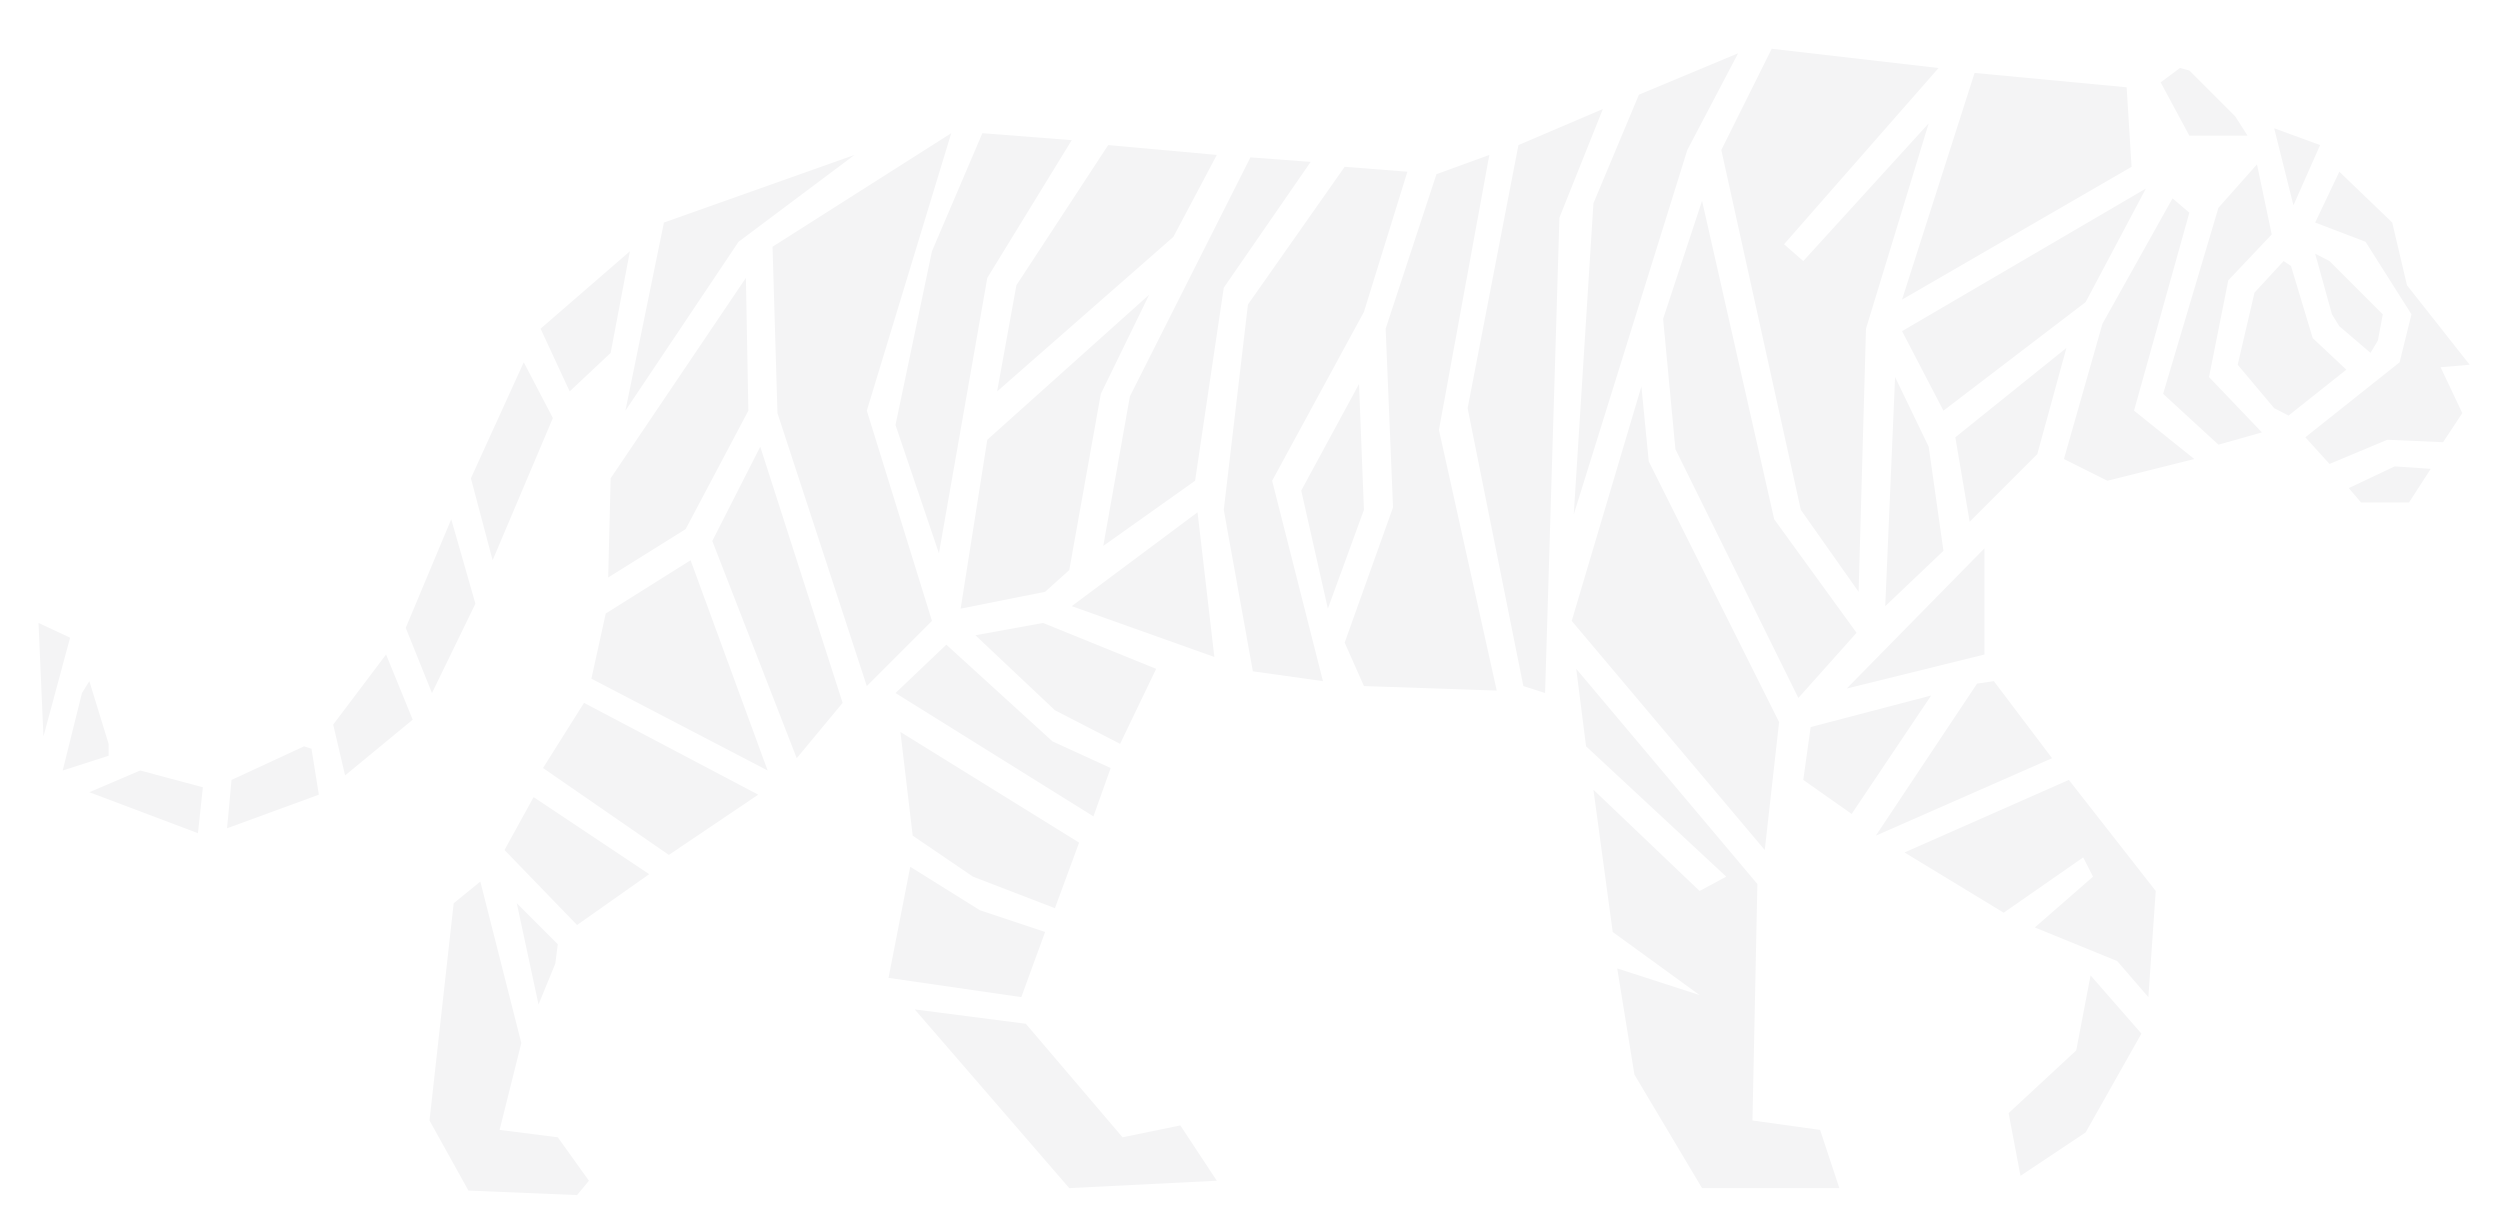
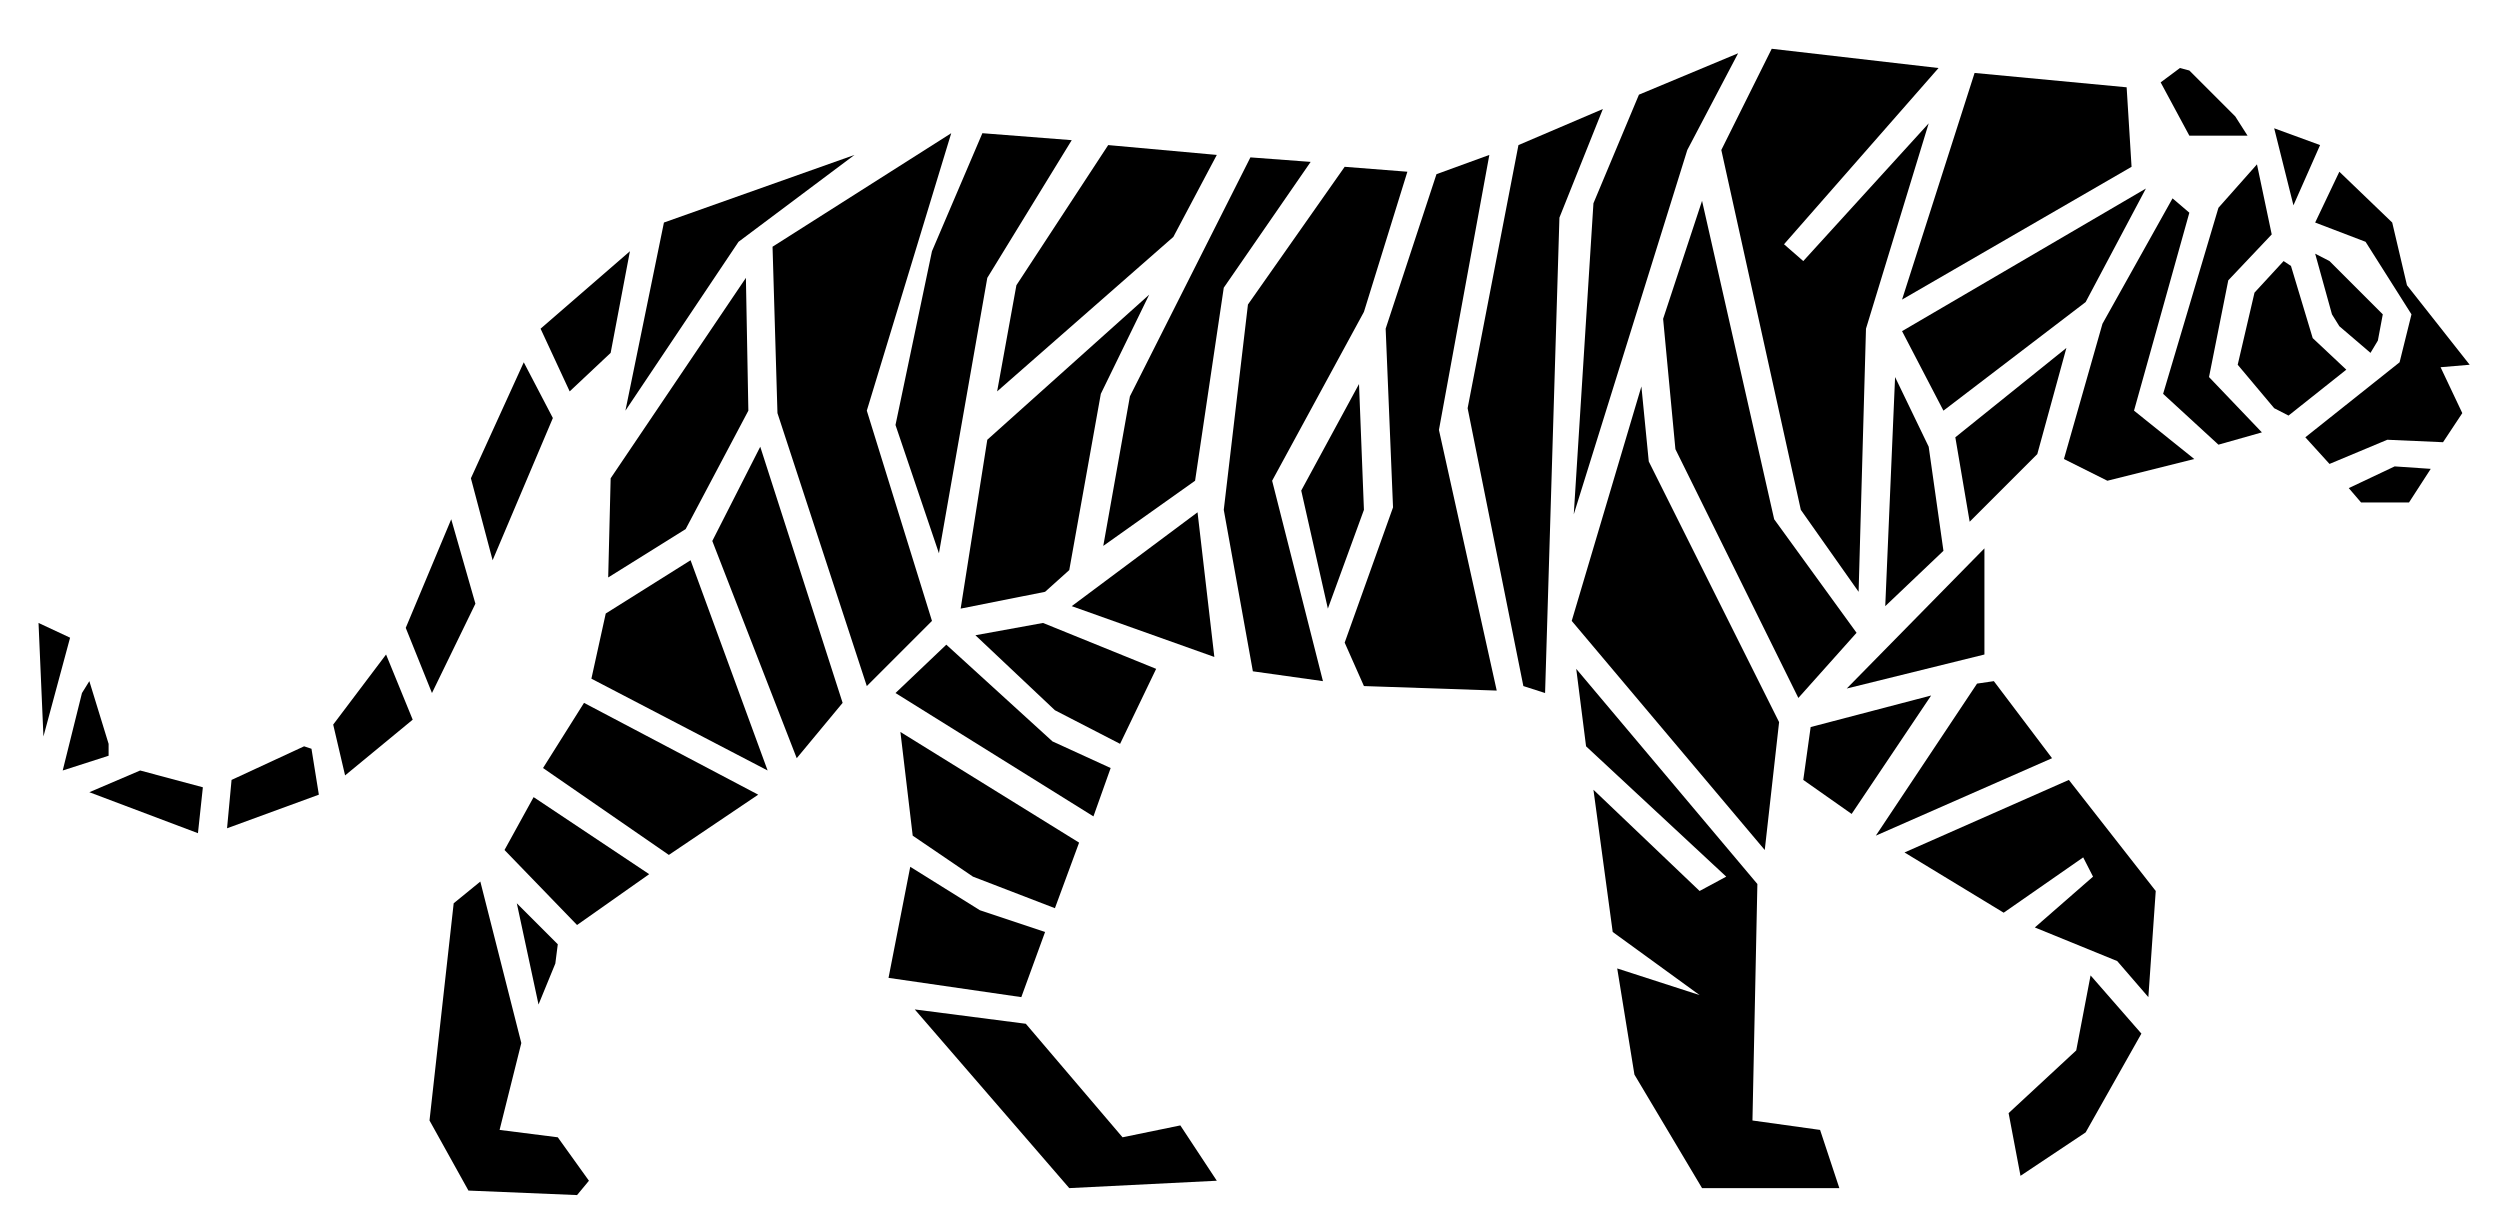
<svg xmlns="http://www.w3.org/2000/svg" viewBox="0 6 61 30" fill="none">
-   <polygon points="22.32,30.63 26.09,34.99 29.69,34.81 28.8,33.46 27.39,33.75 25.03,30.98" fill="#F4F4F5" />
-   <polygon points="51.01,29.8 50.66,31.63 49.01,33.16 49.3,34.69 50.89,33.63 52.25,31.22" fill="#F4F4F5" />
-   <polygon points="12.61,28.04 13.14,30.51 13.55,29.51 13.61,29.04" fill="#F4F4F5" />
-   <polygon points="11.72,27.51 11.07,28.04 10.48,33.34 11.43,35.05 14.08,35.16 14.37,34.81 13.61,33.75 12.19,33.57 12.72,31.45" fill="#F4F4F5" />
-   <polygon points="22.21,27.15 21.68,29.86 24.92,30.33 25.5,28.74 23.91,28.21" fill="#F4F4F5" />
-   <polygon points="12.31,26.74 14.08,28.57 15.84,27.33 13.02,25.45" fill="#F4F4F5" />
-   <polygon points="46.47,26.8 48.89,28.27 50.83,26.92 51.07,27.39 49.65,28.63 51.66,29.45 52.42,30.33 52.6,27.74 50.48,25.03" fill="#F4F4F5" />
-   <polygon points="2.18,25.33 4.83,26.33 4.95,25.21 3.42,24.8" fill="#F4F4F5" />
-   <polygon points="7.6,24.27 7.42,24.21 5.65,25.03 5.54,26.21 7.78,25.39" fill="#F4F4F5" />
-   <polygon points="21.97,23.86 22.27,26.39 23.74,27.39 25.74,28.16 26.33,26.56" fill="#F4F4F5" />
-   <polygon points="13.25,24.74 16.32,26.86 18.5,25.39 14.25,23.15" fill="#F4F4F5" />
-   <polygon points="47.12,22.97 44.18,23.74 44.0,25.03 45.18,25.86" fill="#F4F4F5" />
-   <polygon points="2.18,22.62 2.0,22.91 1.53,24.8 2.65,24.44 2.65,24.15" fill="#F4F4F5" />
-   <polygon points="48.65,22.62 48.24,22.68 45.77,26.39 50.07,24.5" fill="#F4F4F5" />
-   <polygon points="38.46,22.32 38.7,24.21 42.12,27.39 41.47,27.74 38.88,25.27 39.35,28.74 41.47,30.28 39.46,29.63 39.88,32.22 41.53,34.99 44.88,34.99 44.41,33.57 42.76,33.34 42.88,27.57" fill="#F4F4F5" />
-   <polygon points="9.42,21.97 8.13,23.68 8.42,24.92 10.07,23.56" fill="#F4F4F5" />
-   <polygon points="21.85,22.91 26.68,25.92 27.1,24.74 25.68,24.09 23.09,21.73" fill="#F4F4F5" />
-   <polygon points="23.8,21.5 25.74,23.33 27.33,24.15 28.21,22.32 25.45,21.2" fill="#F4F4F5" />
-   <polygon points="0.94,21.2 1.06,23.97 1.71,21.56" fill="#F4F4F5" />
-   <polygon points="14.78,20.97 14.43,22.56 18.73,24.8 16.85,19.67" fill="#F4F4F5" />
-   <polygon points="48.42,19.38 45.06,22.8 48.42,21.97" fill="#F4F4F5" />
-   <polygon points="11.01,18.67 9.9,21.32 10.54,22.91 11.6,20.73" fill="#F4F4F5" />
-   <polygon points="29.22,18.5 26.15,20.79 29.63,22.03" fill="#F4F4F5" />
-   <polygon points="59.31,17.44 58.43,17.38 57.31,17.91 57.61,18.26 58.78,18.26" fill="#F4F4F5" />
-   <polygon points="18.55,16.9 17.38,19.2 19.44,24.5 20.56,23.15" fill="#F4F4F5" />
-   <polygon points="40.05,15.43 38.35,21.15 43.06,26.74 43.41,23.62 40.23,17.26" fill="#F4F4F5" />
-   <polygon points="33.16,15.37 31.75,17.97 32.4,20.85 33.28,18.44" fill="#F4F4F5" />
-   <polygon points="46.24,15.2 46.0,20.79 47.42,19.44 47.06,16.9" fill="#F4F4F5" />
-   <polygon points="12.78,14.84 11.49,17.67 12.02,19.67 13.49,16.2" fill="#F4F4F5" />
-   <polygon points="50.42,14.49 47.71,16.67 48.06,18.73 49.71,17.08" fill="#F4F4F5" />
-   <polygon points="28.04,13.19 24.09,16.73 23.44,20.85 25.5,20.44 26.09,19.91 26.86,15.61" fill="#F4F4F5" />
-   <polygon points="18.2,12.78 14.9,17.67 14.84,20.09 16.73,18.91 18.26,16.02" fill="#F4F4F5" />
-   <polygon points="55.72,12.37 55.01,13.14 54.6,14.9 55.49,15.96 55.84,16.14 57.25,15.02 56.43,14.25 55.9,12.49" fill="#F4F4F5" />
-   <polygon points="56.49,12.19 56.9,13.67 57.08,13.96 57.84,14.61 58.02,14.31 58.14,13.67 56.84,12.37" fill="#F4F4F5" />
-   <polygon points="15.37,12.13 13.19,14.02 13.9,15.55 14.9,14.61" fill="#F4F4F5" />
-   <polygon points="41.53,10.9 40.58,13.78 40.88,16.96 43.88,23.03 45.3,21.44 43.29,18.67" fill="#F4F4F5" />
-   <polygon points="53.01,10.84 51.3,13.9 50.36,17.2 51.42,17.73 53.54,17.2 52.07,16.02 53.42,11.19" fill="#F4F4F5" />
-   <polygon points="52.36,10.6 46.41,14.08 47.42,16.02 50.89,13.37" fill="#F4F4F5" />
-   <polygon points="57.08,10.19 56.49,11.43 57.72,11.9 58.84,13.67 58.55,14.84 56.25,16.67 56.84,17.32 58.25,16.73 59.61,16.79 60.08,16.08 59.55,14.96 60.26,14.9 58.73,12.96 58.37,11.43" fill="#F4F4F5" />
-   <polygon points="34.34,10.19 32.81,10.07 30.45,13.43 29.86,18.44 30.57,22.38 32.28,22.62 31.04,17.73 33.28,13.61" fill="#F4F4F5" />
-   <polygon points="55.07,10.01 54.13,11.07 52.78,15.61 54.13,16.85 55.19,16.55 53.9,15.2 54.37,12.84 55.43,11.72" fill="#F4F4F5" />
-   <polygon points="31.98,9.95 30.51,9.84 27.57,15.67 26.92,19.32 29.16,17.73 29.86,13.02" fill="#F4F4F5" />
-   <polygon points="36.34,9.78 35.05,10.25 33.81,14.02 33.99,18.38 32.81,21.68 33.28,22.74 36.52,22.85 35.11,16.49" fill="#F4F4F5" />
-   <polygon points="20.85,9.78 16.2,11.43 15.26,16.02 18.02,11.9" fill="#F4F4F5" />
-   <polygon points="29.69,9.78 27.04,9.54 24.8,12.96 24.33,15.55 28.63,11.78" fill="#F4F4F5" />
-   <polygon points="26.15,9.42 23.97,9.25 22.74,12.13 21.85,16.37 22.91,19.5 24.09,12.78" fill="#F4F4F5" />
-   <polygon points="23.21,9.25 18.85,12.02 18.97,16.08 21.15,22.74 22.74,21.15 21.15,16.02" fill="#F4F4F5" />
-   <polygon points="55.49,9.13 55.96,11.01 56.61,9.54" fill="#F4F4F5" />
-   <polygon points="39.11,8.66 37.05,9.54 35.81,15.96 37.17,22.74 37.7,22.91 38.05,11.31" fill="#F4F4F5" />
-   <polygon points="51.89,8.13 48.18,7.78 46.41,13.31 52.01,10.07" fill="#F4F4F5" />
-   <polygon points="52.72,8.01 53.42,9.31 54.84,9.31 54.54,8.84 53.42,7.72 53.19,7.66" fill="#F4F4F5" />
-   <polygon points="42.41,7.3 39.99,8.31 38.88,10.96 38.4,18.55 41.17,9.66" fill="#F4F4F5" />
-   <polygon points="43.23,7.19 42.0,9.66 43.94,18.44 45.35,20.44 45.53,14.02 47.06,9.01 44.0,12.37 43.53,11.96 47.3,7.66" fill="#F4F4F5" />
+   <polygon points="22.32,30.63 26.09,34.99 29.69,34.81 28.8,33.46 27.39,33.75 25.03,30.98" fill="currentColor" />
+   <polygon points="51.01,29.8 50.66,31.63 49.01,33.16 49.3,34.69 50.89,33.63 52.25,31.22" fill="currentColor" />
+   <polygon points="12.61,28.04 13.14,30.51 13.55,29.51 13.61,29.04" fill="currentColor" />
+   <polygon points="11.72,27.51 11.07,28.04 10.48,33.34 11.43,35.05 14.08,35.16 14.37,34.81 13.61,33.75 12.19,33.57 12.72,31.45" fill="currentColor" />
+   <polygon points="22.21,27.15 21.68,29.86 24.92,30.33 25.5,28.74 23.91,28.21" fill="currentColor" />
+   <polygon points="12.31,26.74 14.08,28.57 15.84,27.33 13.02,25.45" fill="currentColor" />
+   <polygon points="46.47,26.8 48.89,28.27 50.83,26.92 51.07,27.39 49.65,28.63 51.66,29.45 52.42,30.33 52.6,27.74 50.48,25.03" fill="currentColor" />
+   <polygon points="2.18,25.33 4.83,26.33 4.95,25.21 3.42,24.8" fill="currentColor" />
+   <polygon points="7.6,24.27 7.42,24.21 5.65,25.03 5.54,26.21 7.78,25.39" fill="currentColor" />
+   <polygon points="21.97,23.86 22.27,26.39 23.74,27.39 25.74,28.16 26.33,26.56" fill="currentColor" />
+   <polygon points="13.25,24.74 16.32,26.86 18.5,25.39 14.25,23.15" fill="currentColor" />
+   <polygon points="47.12,22.97 44.18,23.74 44.0,25.03 45.18,25.86" fill="currentColor" />
+   <polygon points="2.18,22.62 2.0,22.91 1.53,24.8 2.65,24.44 2.65,24.15" fill="currentColor" />
+   <polygon points="48.65,22.62 48.24,22.68 45.77,26.39 50.07,24.5" fill="currentColor" />
+   <polygon points="38.46,22.32 38.7,24.21 42.12,27.39 41.47,27.74 38.88,25.27 39.35,28.74 41.47,30.28 39.46,29.63 39.88,32.22 41.53,34.99 44.88,34.99 44.41,33.57 42.76,33.34 42.88,27.57" fill="currentColor" />
+   <polygon points="9.42,21.97 8.13,23.68 8.42,24.92 10.07,23.56" fill="currentColor" />
+   <polygon points="21.85,22.91 26.68,25.92 27.1,24.74 25.68,24.09 23.09,21.73" fill="currentColor" />
+   <polygon points="23.8,21.5 25.74,23.33 27.33,24.15 28.21,22.32 25.45,21.2" fill="currentColor" />
+   <polygon points="0.94,21.2 1.06,23.97 1.71,21.56" fill="currentColor" />
+   <polygon points="14.78,20.97 14.43,22.56 18.73,24.8 16.85,19.67" fill="currentColor" />
+   <polygon points="48.42,19.38 45.06,22.8 48.42,21.97" fill="currentColor" />
+   <polygon points="11.01,18.67 9.9,21.32 10.54,22.91 11.6,20.73" fill="currentColor" />
+   <polygon points="29.22,18.5 26.15,20.79 29.63,22.03" fill="currentColor" />
+   <polygon points="59.31,17.44 58.43,17.38 57.31,17.91 57.61,18.26 58.78,18.26" fill="currentColor" />
+   <polygon points="18.55,16.9 17.38,19.2 19.44,24.5 20.56,23.15" fill="currentColor" />
+   <polygon points="40.05,15.43 38.35,21.15 43.06,26.74 43.41,23.62 40.23,17.26" fill="currentColor" />
+   <polygon points="33.16,15.37 31.75,17.97 32.4,20.85 33.28,18.44" fill="currentColor" />
+   <polygon points="46.24,15.2 46.0,20.79 47.42,19.44 47.06,16.9" fill="currentColor" />
+   <polygon points="12.78,14.84 11.49,17.67 12.02,19.67 13.49,16.2" fill="currentColor" />
+   <polygon points="50.42,14.49 47.71,16.67 48.06,18.73 49.71,17.08" fill="currentColor" />
+   <polygon points="28.04,13.19 24.09,16.73 23.44,20.85 25.5,20.44 26.09,19.91 26.86,15.61" fill="currentColor" />
+   <polygon points="18.2,12.78 14.9,17.67 14.84,20.09 16.73,18.91 18.26,16.02" fill="currentColor" />
+   <polygon points="55.72,12.37 55.01,13.14 54.6,14.9 55.49,15.96 55.84,16.14 57.25,15.02 56.43,14.25 55.9,12.49" fill="currentColor" />
+   <polygon points="56.49,12.19 56.9,13.67 57.08,13.96 57.84,14.61 58.02,14.31 58.14,13.67 56.84,12.37" fill="currentColor" />
+   <polygon points="15.37,12.13 13.19,14.02 13.9,15.55 14.9,14.61" fill="currentColor" />
+   <polygon points="41.53,10.9 40.58,13.78 40.88,16.96 43.88,23.03 45.3,21.44 43.29,18.67" fill="currentColor" />
+   <polygon points="53.01,10.84 51.3,13.9 50.36,17.2 51.42,17.73 53.54,17.2 52.07,16.02 53.42,11.19" fill="currentColor" />
+   <polygon points="52.36,10.6 46.41,14.08 47.42,16.02 50.89,13.37" fill="currentColor" />
+   <polygon points="57.08,10.19 56.49,11.43 57.72,11.9 58.84,13.67 58.55,14.84 56.25,16.67 56.84,17.32 58.25,16.73 59.61,16.79 60.08,16.08 59.55,14.96 60.26,14.9 58.73,12.96 58.37,11.43" fill="currentColor" />
+   <polygon points="34.34,10.19 32.81,10.07 30.45,13.43 29.86,18.44 30.57,22.38 32.28,22.62 31.04,17.73 33.28,13.61" fill="currentColor" />
+   <polygon points="55.07,10.01 54.13,11.07 52.78,15.61 54.13,16.85 55.19,16.55 53.9,15.2 54.37,12.84 55.43,11.72" fill="currentColor" />
+   <polygon points="31.98,9.95 30.51,9.84 27.57,15.67 26.92,19.32 29.16,17.73 29.86,13.02" fill="currentColor" />
+   <polygon points="36.34,9.78 35.05,10.25 33.81,14.02 33.99,18.38 32.81,21.68 33.28,22.74 36.52,22.85 35.11,16.49" fill="currentColor" />
+   <polygon points="20.85,9.78 16.2,11.43 15.26,16.02 18.02,11.9" fill="currentColor" />
+   <polygon points="29.69,9.78 27.04,9.54 24.8,12.96 24.33,15.55 28.63,11.78" fill="currentColor" />
+   <polygon points="26.15,9.42 23.97,9.25 22.74,12.13 21.85,16.37 22.91,19.5 24.09,12.78" fill="currentColor" />
+   <polygon points="23.21,9.25 18.85,12.02 18.97,16.08 21.15,22.74 22.74,21.15 21.15,16.02" fill="currentColor" />
+   <polygon points="55.49,9.13 55.96,11.01 56.61,9.54" fill="currentColor" />
+   <polygon points="39.11,8.66 37.05,9.54 35.81,15.96 37.17,22.74 37.7,22.91 38.05,11.31" fill="currentColor" />
+   <polygon points="51.89,8.13 48.18,7.78 46.41,13.31 52.01,10.07" fill="currentColor" />
+   <polygon points="52.72,8.01 53.42,9.31 54.84,9.31 54.54,8.84 53.42,7.72 53.19,7.66" fill="currentColor" />
+   <polygon points="42.41,7.3 39.99,8.31 38.88,10.96 38.4,18.55 41.17,9.66" fill="currentColor" />
+   <polygon points="43.23,7.19 42.0,9.66 43.94,18.44 45.35,20.44 45.53,14.02 47.06,9.01 44.0,12.37 43.53,11.96 47.3,7.66" fill="currentColor" />
</svg>
